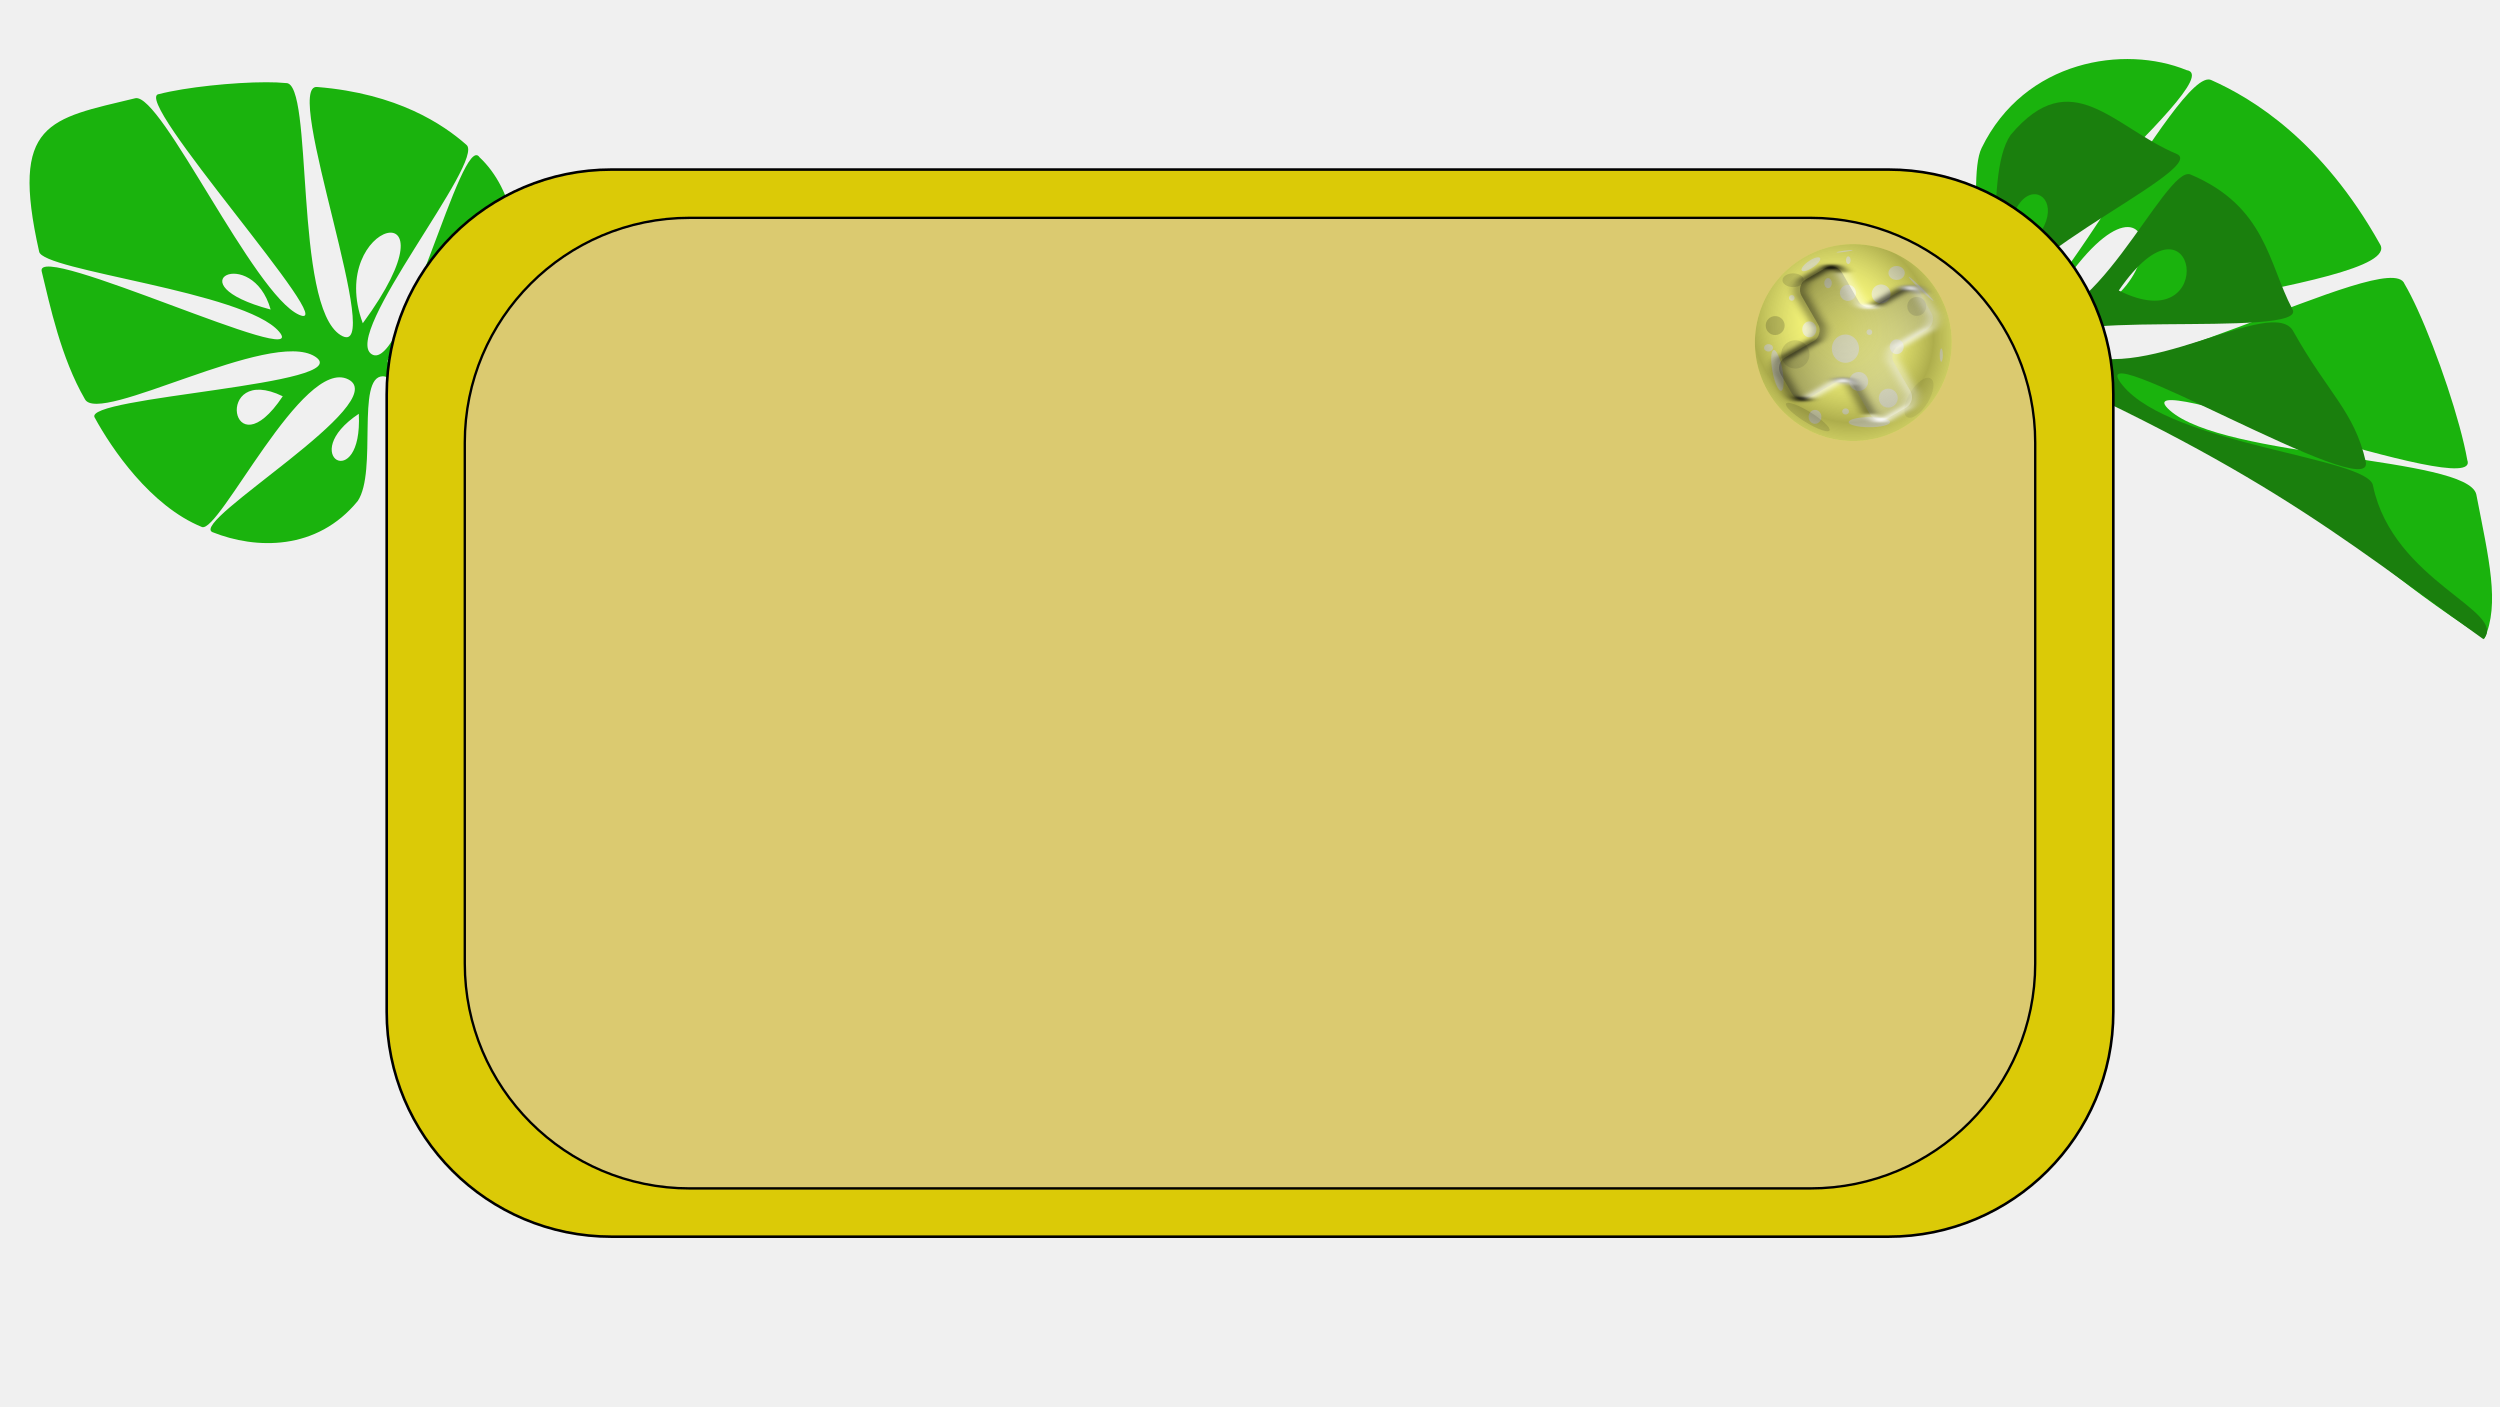
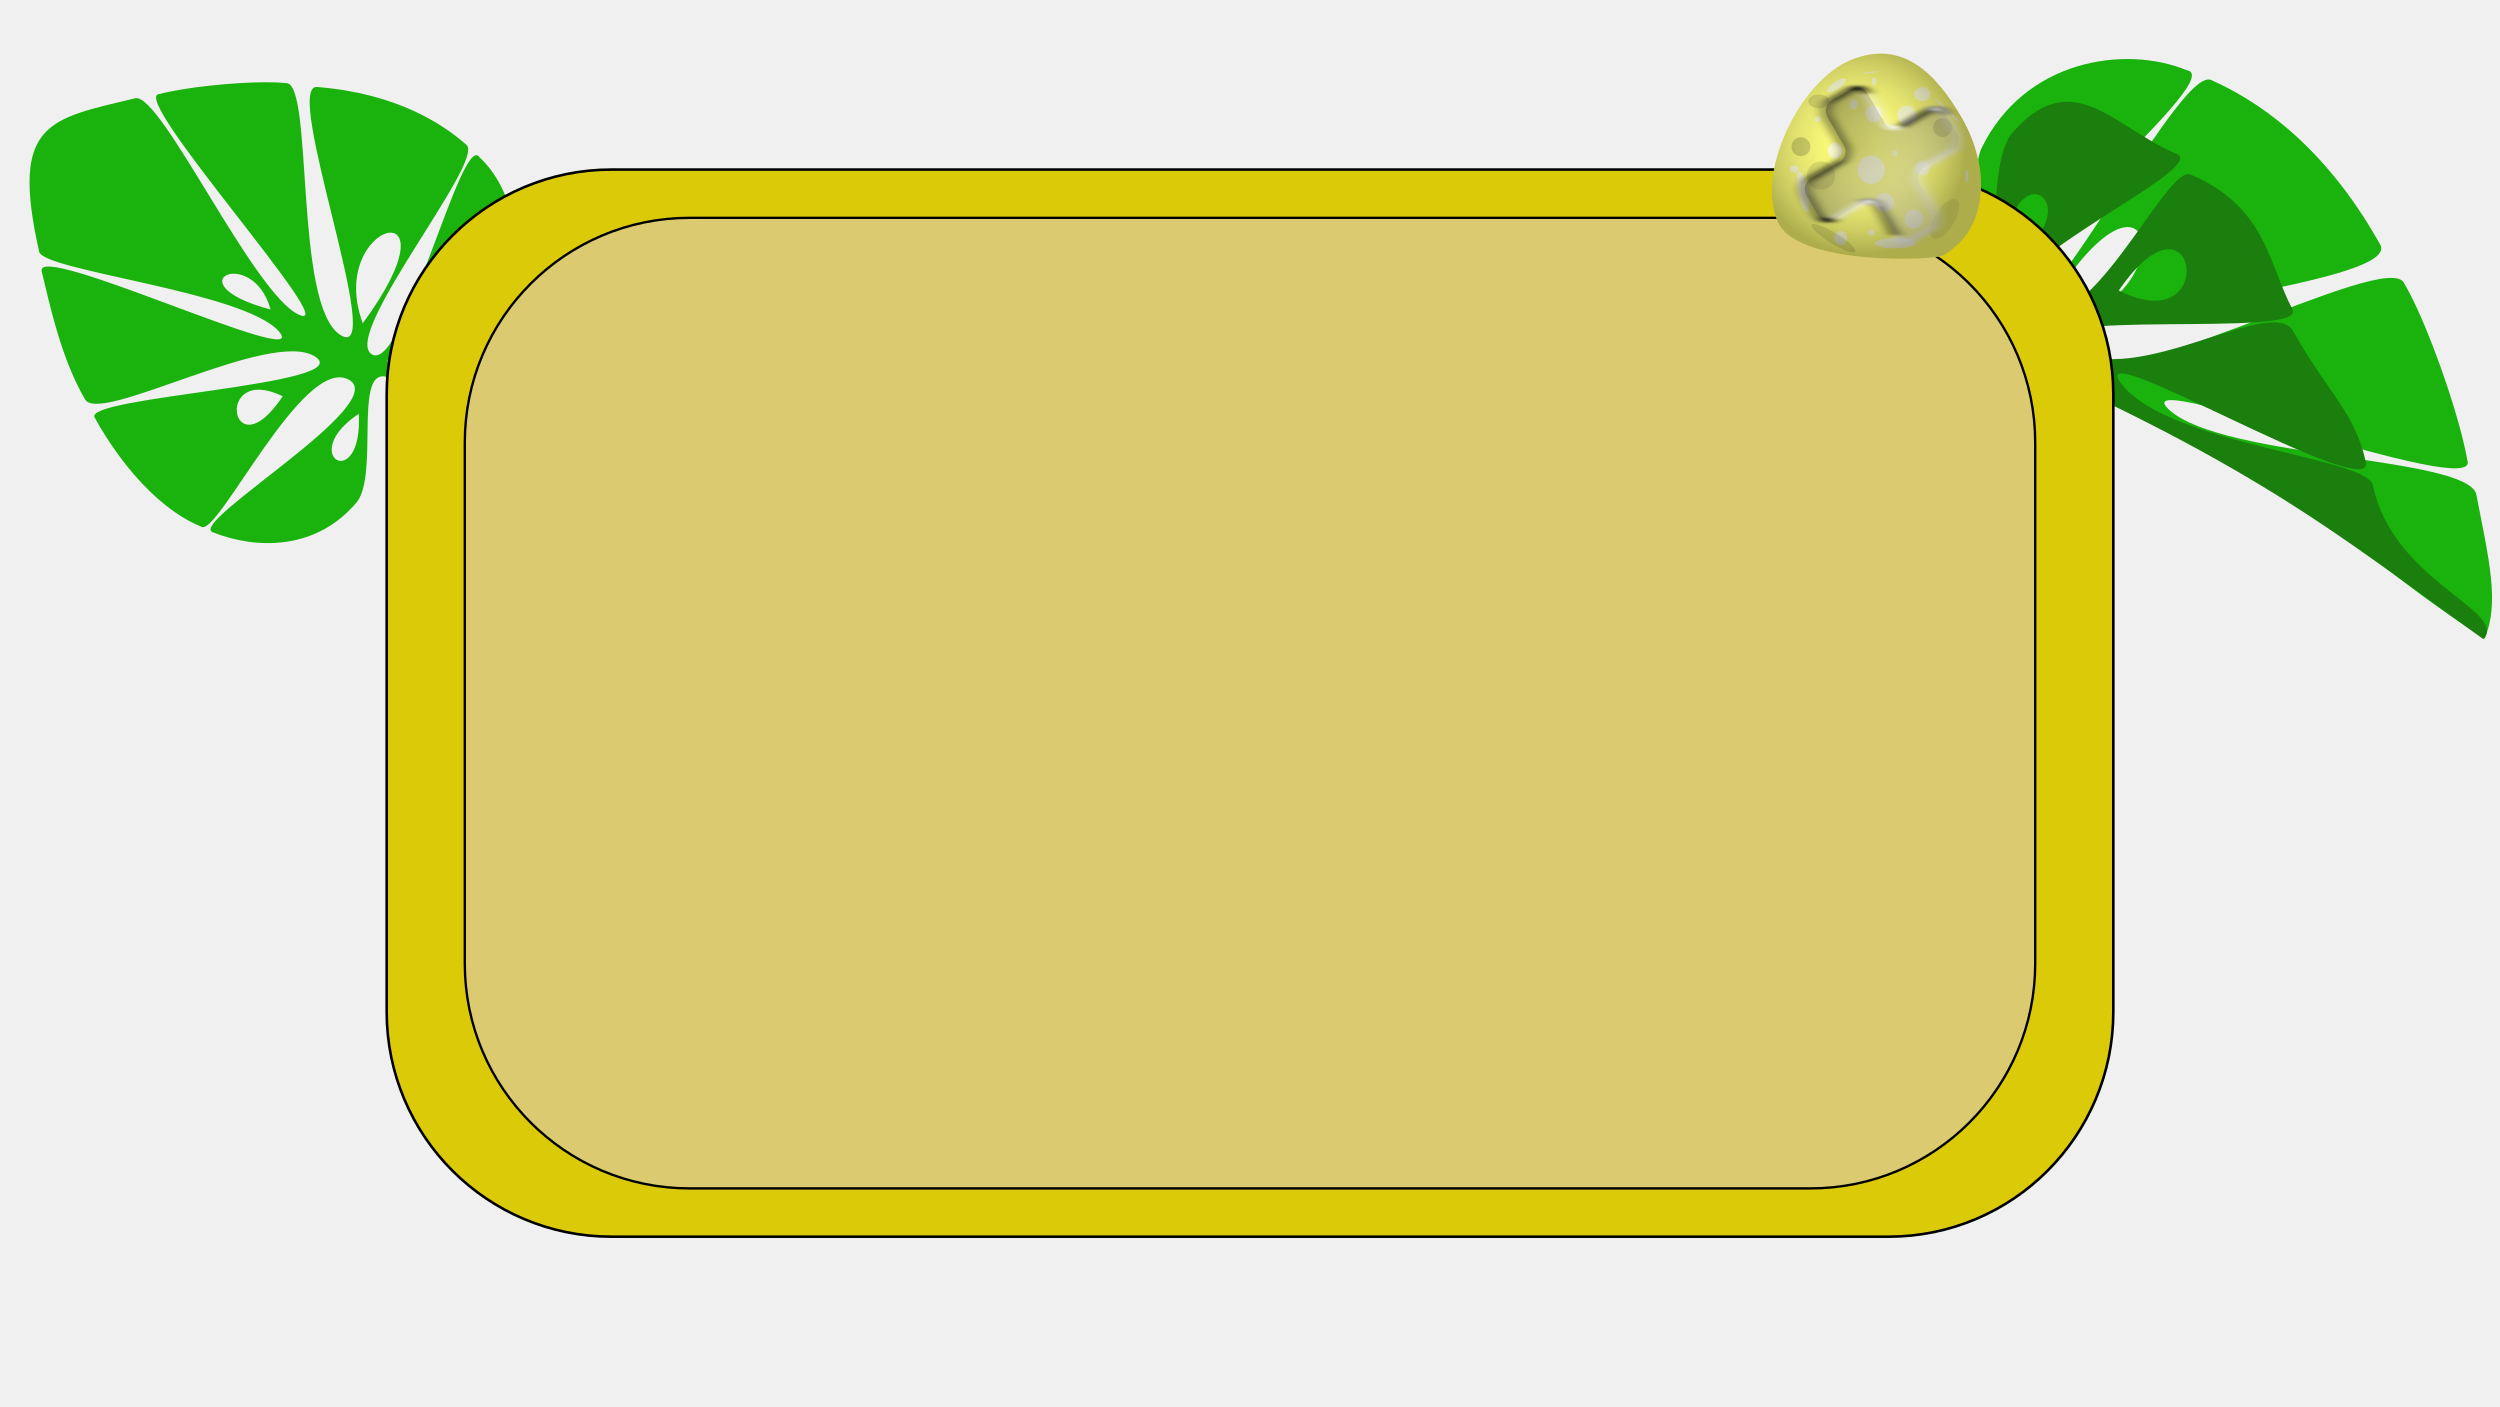
<svg xmlns="http://www.w3.org/2000/svg" xmlns:ns1="http://www.openswatchbook.org/uri/2009/osb" xmlns:xlink="http://www.w3.org/1999/xlink" width="1920" height="1080" viewBox="0 0 508 285.75" version="1.1" id="svg8">
  <defs id="defs2">
    <linearGradient id="linearGradient1337">
      <stop style="stop-color:#ffffff;stop-opacity:0" offset="0" id="stop1358" />
      <stop style="stop-color:#000000;stop-opacity:0.32" offset="1" id="stop1360" />
    </linearGradient>
    <linearGradient id="linearGradient1289">
      <stop id="stop1285" offset="0" style="stop-color:#000000;stop-opacity:0.32" />
      <stop id="stop1287" offset="1" style="stop-color:#ffffff;stop-opacity:0.32" />
    </linearGradient>
    <linearGradient ns1:paint="solid" id="linearGradient987">
      <stop id="stop985" offset="0" style="stop-color:#84b30d;stop-opacity:1;" />
    </linearGradient>
    <linearGradient ns1:paint="solid" id="linearGradient981">
      <stop id="stop979" offset="0" style="stop-color:#000000;stop-opacity:1;" />
    </linearGradient>
    <linearGradient gradientUnits="userSpaceOnUse" y2="273.821" x2="-44.97" y1="273.821" x1="-276.357" id="linearGradient983" xlink:href="#linearGradient981" />
    <filter height="1.027" y="-0.014" width="1.028" x="-0.014" id="filter1033" style="color-interpolation-filters:sRGB">
      <feGaussianBlur id="feGaussianBlur1035" stdDeviation="1.1" />
    </filter>
    <linearGradient gradientUnits="userSpaceOnUse" y2="320.495" x2="1453.237" y1="207.2" x1="1408.496" id="linearGradient1291" xlink:href="#linearGradient1289" />
-     <radialGradient spreadMethod="reflect" gradientUnits="userSpaceOnUse" gradientTransform="matrix(0.8973364,-0.02341021,0.02608004,0.9996737,139.6885,33.40219)" r="75.59" fy="246.992" fx="1423.388" cy="246.992" cx="1423.388" id="radialGradient1341" xlink:href="#linearGradient1337" />
+     <radialGradient spreadMethod="reflect" gradientUnits="userSpaceOnUse" gradientTransform="matrix(0.2374203,-0.00619395,0.00690034,0.264497,55.70269,18.33047)" r="75.59" fy="246.992" fx="1423.388" cy="246.992" cx="1423.388" id="radialGradient1341" xlink:href="#linearGradient1337" />
    <filter height="1.127" y="-0.064" width="1.151" x="-0.076" id="filter1547" style="color-interpolation-filters:sRGB">
      <feGaussianBlur id="feGaussianBlur1549" stdDeviation="0.797" />
    </filter>
    <filter height="1.135" y="-0.068" width="1.141" x="-0.071" id="filter1551" style="color-interpolation-filters:sRGB">
      <feGaussianBlur id="feGaussianBlur1553" stdDeviation="3.197" />
    </filter>
+     <radialGradient gradientUnits="userSpaceOnUse" gradientTransform="matrix(1,0,0,1.021319,0,-1.491219)" r="21.499" fy="64.36" fx="375.179" cy="64.36" cx="375.179" id="radialGradient1691" xlink:href="#linearGradient1337" />
  </defs>
  <g id="layer8" />
  <g id="layer7">
    <path id="path4662" style="fill-opacity:1;stroke:none;stroke-width:2;stroke-opacity:1" d="m -1126.018,-41.947 c -11.524,-0.004 -21.775,0.401 -30.043,1.271 -43.029,-3.096 -11.382,340.813 -83.783,385.68 -72.4,44.867 91.38,-387.753 35.379,-379.639 -122.68,9.983 -192.642,57.362 -227.77,88.324 -30.697,23.328 192.889,291.983 144.461,320.783 -48.428,28.801 -137.609,-343.36 -164.729,-301.561 -50.93,47.618 -79.933,148.94 -15.123,227.627 24.718,30.589 179.844,67.831 152.617,89.932 -27.974,22.848 -153.785,87.808 -222.215,130.986 -10.859,6.852 -0.955,25.835 9.725,19.791 71.365,-40.385 205.897,-135.457 223.301,-133.215 40.786,0.908 7.888,145.522 38.051,190.791 62.354,76.328 155.786,74.44 222.457,47.682 35.875,-16.175 -277.446,-198.695 -207.879,-233.764 69.567,-35.069 197.687,236.893 224.006,225.896 78.904,-32.137 138.347,-120.42 163.865,-167.184 21.781,-32.35 -404.854,-50.196 -337.066,-93.611 67.787,-43.415 331.365,106.096 352.238,65.098 36.622,-63.206 53.448,-143.475 66.047,-195.363 11.958,-48.098 -415.676,153.659 -363.219,92.111 52.457,-61.548 363.172,-93.023 367.176,-122.598 C -733.78,18.23 -793.881,14.456 -925.814,-17.5 c -39.772,-8.168 -181.138,300.789 -250.586,331.432 -69.448,30.643 262.32,-334.904 214.113,-337.787 -39.949,-10.41 -113.792,-18.074 -163.73,-18.092 z m -67.818,331.83 c 103.311,-66.264 9.337,-189.033 0,0 z m -79.971,36.996 c -155.775,-212.11 57.736,-155.499 0,0 z m 140.99,-20.98 c 28.018,-99.903 151.635,-40.514 0,0 z m -260.13,14.414 c 2.281,-224.814 -117.038,-22.888 0,0 z m 297.501,37.358 c 109.807,67.585 125.892,-55.136 0,0 z m -55.896,80.93 c 106.686,-51.919 80.023,120.12 0,0 z m -116.379,26.797 c 96.382,64.182 -6.192,123.595 0,0 z" transform="scale(0.2645833)" />
    <path style="fill:none;fill-opacity:1;stroke:#7e8078;stroke-width:0.529;stroke-opacity:1" d="M -344.502,104.471 C -453.367,75.703 -391.444,-59.481 -200.873,7.792 -207.912,216.948 -363.583,207.096 -344.502,104.471 Z" id="path4654" />
    <use x="0" y="0" xlink:href="#path4662" id="use4683" transform="matrix(-0.5018708,0,0,0.5018708,-95.42767,22.28065)" width="100%" height="100%" style="fill:#1ab30d;fill-opacity:1" />
    <use x="0" y="0" xlink:href="#path4662" id="use4685" transform="matrix(0.06820974,0.5699848,-0.5699848,0.06820974,490.8666,305.6868)" width="100%" height="100%" style="fill:#1a6b0d;fill-opacity:1;filter:url(#filter1033)" />
    <g transform="translate(-46.94208,39.78213)" id="g997">
      <path d="m -109.842,232.51 c -2.577,-1.63 -4.926,-2.989 -6.899,-3.963 -9.185,-6.776 -50.728,74.612 -73.264,74.41 -22.535,-0.201 75.256,-73.8 61.584,-79.902 -28.848,-15.111 -51.193,-14.406 -63.427,-12.448 -10.163,0.878 1.859,92.57 -13.043,92.165 -14.902,-0.405 17.767,-96.245 5.793,-90.731 -18.122,3.449 -38.933,22.009 -35.563,48.77 1.203,10.335 30.632,40.596 21.418,41.689 -9.486,1.155 -39.801,30.213 -61.21,30.195 -3.397,-0.003 -1.832,5.191 1.411,5.349 21.67,1.057 56.158,-33.05 59.734,-30.088 112.609,-23.915 105.422,-9.587 168.338,-9.661 -1.585,-10.329 -11.06,-19.114 -23.554,-32.013 -7.74,-7.449 -63.43,29.684 -83.294,26.719 -19.864,-2.965 86.409,-25.836 76.035,-33.296 -7.463,-7.976 -22.894,-20.13 -34.06,-27.194 z m -62.08,64.624 c 32.473,-0.214 28.813,-40.956 0,0 z m -23.115,-3.032 c -4.851,-69.46 34.896,-26.614 0,0 z m -25.717,-18.312 c 32.293,-49.956 -22.939,-21.665 0,0 z" style="fill:url(#linearGradient983);fill-opacity:1;stroke:none;stroke-width:0.529;stroke-opacity:1" id="path977" />
      <path id="path975" style="opacity:1;fill-opacity:1;stroke:none;stroke-width:0.529;stroke-opacity:1" d="m -212.409,307.618 c -9.312,1.363 -39.595,31.092 -61.004,31.109 -3.397,0.003 -3.866,-5.643 -0.623,-5.801 21.67,-1.057 58.983,-28.476 62.559,-31.438 8.993,-5.969 -18.809,-33.66 -18.463,-48.049 3.154,-25.886 22.547,-17.16 41.24,-20.602 10.31,-1.454 -32.189,62.149 -11.673,60.157 20.516,-1.992 10.446,-56.226 17.887,-57.487 22.19,-3.968 31.288,8.818 43.607,15.669 9.445,4.156 -66.496,42.314 -45.198,42.44 21.298,0.126 38.568,-43.529 49.032,-37.311 17.126,8.958 25.93,9.201 36.084,19.024 9.474,9.066 -87.84,12.686 -67.407,19.035 20.433,6.349 67.675,-20.569 72.751,-14.521 19.06,19.075 50.102,8.421 48.517,18.749 -50.425,-2.139 -79.689,-6.525 -167.31,9.024 z m 54.738,-24.378 c 15.003,-30.639 35.95,-5.467 0,0 z M -181.613,273.043 c 31.2,-3.471 0.915,-38.178 0,0 z m -29.816,10.46 c 12.482,-27.98 -18.858,-26.766 0,0 z" />
    </g>
    <g id="g1005" transform="matrix(0.6182985,0.4033479,-0.4033479,0.6182985,652.9579,-36.54119)">
      <path id="path1001" style="fill:#1ab30d;fill-opacity:1;stroke:none;stroke-width:0.529;stroke-opacity:1" d="m -109.842,232.51 c -2.577,-1.63 -4.926,-2.989 -6.899,-3.963 -9.185,-6.776 -50.728,74.612 -73.264,74.41 -22.535,-0.201 75.256,-73.8 61.584,-79.902 -28.848,-15.111 -51.193,-14.406 -63.427,-12.448 -10.163,0.878 1.859,92.57 -13.043,92.165 -14.902,-0.405 17.767,-96.245 5.793,-90.731 -18.122,3.449 -38.933,22.009 -35.563,48.77 1.203,10.335 30.632,40.596 21.418,41.689 -9.486,1.155 -39.801,30.213 -61.21,30.195 -3.397,-0.003 -1.832,5.191 1.411,5.349 21.67,1.057 56.158,-33.05 59.734,-30.088 112.609,-23.915 105.422,-9.587 168.338,-9.661 -1.585,-10.329 -11.06,-19.114 -23.554,-32.013 -7.74,-7.449 -63.43,29.684 -83.294,26.719 -19.864,-2.965 86.409,-25.836 76.035,-33.296 -7.463,-7.976 -22.894,-20.13 -34.06,-27.194 z m -62.08,64.624 c 32.473,-0.214 28.813,-40.956 0,0 z m -23.115,-3.032 c -4.851,-69.46 34.896,-26.614 0,0 z m -25.717,-18.312 c 32.293,-49.956 -22.939,-21.665 0,0 z" />
      <path d="m -212.409,307.618 c -9.312,1.363 -39.595,31.092 -61.004,31.109 -3.397,0.003 -3.866,-5.643 -0.623,-5.801 21.67,-1.057 58.983,-28.476 62.559,-31.438 8.993,-5.969 -18.809,-33.66 -18.463,-48.049 3.154,-25.886 22.547,-17.16 41.24,-20.602 10.31,-1.454 -32.189,62.149 -11.673,60.157 20.516,-1.992 10.446,-56.226 17.887,-57.487 22.19,-3.968 31.288,8.818 43.607,15.669 9.445,4.156 -66.496,42.314 -45.198,42.44 21.298,0.126 38.568,-43.529 49.032,-37.311 17.126,8.958 25.93,9.201 36.084,19.024 9.474,9.066 -87.84,12.686 -67.407,19.035 20.433,6.349 67.675,-20.569 72.751,-14.521 19.06,19.075 50.102,8.421 48.517,18.749 -50.425,-2.139 -79.689,-6.525 -167.31,9.024 z m 54.738,-24.378 c 15.003,-30.639 35.95,-5.467 0,0 z M -181.613,273.043 c 31.2,-3.471 0.915,-38.178 0,0 z m -29.816,10.46 c 12.482,-27.98 -18.858,-26.766 0,0 z" style="opacity:1;fill:#1a7f0d;fill-opacity:1;stroke:none;stroke-width:0.529;stroke-opacity:1" id="path1003" />
    </g>
  </g>
  <g id="layer1" style="display:inline">
    <rect style="fill:#dbca07;fill-opacity:1;stroke:#000000;stroke-width:0.529;stroke-opacity:1" id="rect39" width="350.852" height="216.839" x="78.574" y="34.456" ry="45.688" rx="45.688" />
  </g>
  <g id="layer2" style="display:inline">
    <rect rx="45.688" ry="45.688" y="44.264" x="94.444" height="197.221" width="319.111" id="rect39-3" style="display:inline;fill:#dbca70;fill-opacity:1;stroke:#000000;stroke-width:0.481;stroke-opacity:1" />
  </g>
  <g id="layer6" />
  <g id="layer3" />
  <g id="layer4">
-     <g transform="rotate(-30,377.4529,70.03515)" id="g1047">
+     <g transform="rotate(-30,312.2533,42.10102)" id="g1047">
      <g id="g1487">
-         <path d="m 1424.295,186.109 a 75.591,75.591 0 0 0 -75.291,75.59 75.591,75.591 0 0 0 75.59,75.592 75.591,75.591 0 0 0 75.59,-75.592 75.591,75.591 0 0 0 -75.59,-75.59 75.591,75.591 0 0 0 -0.299,0 z" style="opacity:1;fill:#ffff70;fill-opacity:1;stroke:none;stroke-width:2.056" id="path1377" transform="scale(0.2645833)" />
+         <path transform="scale(0.2645833)" d="m 1334.733,264.098 c 0.185,36.166 89.439,83.27 97.564,83.257 41.748,-0.07 64.945,-42.303 64.944,-84.051 -4e-4,-41.747 -10.424,-76.03 -51.816,-81.457 -42.521,-5.574 -109.093,39.902 -110.692,82.251 z" style="opacity:1;fill:#ffff70;fill-opacity:1;stroke:none;stroke-width:2.056" id="path1377" />
        <circle style="opacity:1;fill:#000005;fill-opacity:0.191;stroke:none;stroke-width:0.9;stroke-miterlimit:4;stroke-dasharray:none;stroke-opacity:1" id="path1413" cx="345.163" cy="-131.953" r="1.925" transform="rotate(30)" />
        <circle transform="rotate(30)" r="1.925" cy="-120.598" cx="362.136" id="circle1419" style="opacity:1;fill:#ffffff;fill-opacity:0.662;stroke:none;stroke-width:0.9;stroke-miterlimit:4;stroke-dasharray:none;stroke-opacity:1" />
        <circle style="opacity:1;fill:#ffffff;fill-opacity:0.662;stroke:none;stroke-width:0.9;stroke-miterlimit:4;stroke-dasharray:none;stroke-opacity:1" id="circle1421" cx="368.147" cy="-117.212" r="1.925" transform="rotate(30)" />
        <circle transform="rotate(30)" r="1.925" cy="-135.847" cx="373.93" id="circle1423" style="opacity:1;fill:#000502;fill-opacity:0.166;stroke:none;stroke-width:0.9;stroke-miterlimit:4;stroke-dasharray:none;stroke-opacity:1" />
        <circle style="opacity:1;fill:#ffffff;fill-opacity:0.662;stroke:none;stroke-width:0.9;stroke-miterlimit:4;stroke-dasharray:none;stroke-opacity:1" id="circle1425" cx="366.694" cy="-138.384" r="1.925" transform="rotate(30)" />
        <circle transform="rotate(30)" r="0.577" cy="-137.579" cx="348.54" id="circle1427" style="opacity:1;fill:#ffffff;fill-opacity:0.662;stroke:none;stroke-width:0.27;stroke-miterlimit:4;stroke-dasharray:none;stroke-opacity:1" />
        <circle style="opacity:1;fill:#ffffff;fill-opacity:0.662;stroke:none;stroke-width:0.27;stroke-miterlimit:4;stroke-dasharray:none;stroke-opacity:1" id="circle1429" cx="364.306" cy="-130.615" r="0.577" transform="rotate(30)" />
        <ellipse style="opacity:1;fill:#ffffff;fill-opacity:0.662;stroke:none;stroke-width:0.9;stroke-miterlimit:4;stroke-dasharray:none;stroke-opacity:1" id="path1431" cx="355.907" cy="-140.58" transform="rotate(30)" rx="0.761" ry="1.024" />
        <ellipse style="opacity:1;fill:#ffffff;fill-opacity:0.662;stroke:none;stroke-width:0.9;stroke-miterlimit:4;stroke-dasharray:none;stroke-opacity:1" id="path1433" cx="372.427" cy="79.704" transform="rotate(-4.362102)" rx="2.253" ry="0.761" />
        <ellipse style="opacity:1;fill:#ffffff;fill-opacity:0.662;stroke:none;stroke-width:0.9;stroke-miterlimit:4;stroke-dasharray:none;stroke-opacity:1" id="path1435" cx="369.861" cy="-127.654" transform="rotate(30)" rx="1.417" ry="1.5" />
        <ellipse style="opacity:1;fill:#ffffff;fill-opacity:0.662;stroke:none;stroke-width:0.9;stroke-miterlimit:4;stroke-dasharray:none;stroke-opacity:1" id="path1437" cx="378.917" cy="-125.952" transform="rotate(30)" rx="0.315" ry="1.347" />
        <ellipse style="opacity:1;fill:#ffffff;fill-opacity:0.662;stroke:none;stroke-width:0.9;stroke-miterlimit:4;stroke-dasharray:none;stroke-opacity:1" id="path1439" cx="359.476" cy="-114.504" transform="rotate(30)" rx="0.691" ry="0.626" />
        <ellipse style="opacity:1;fill:#ffffff;fill-opacity:0.662;stroke:none;stroke-width:0.9;stroke-miterlimit:4;stroke-dasharray:none;stroke-opacity:1" id="path1441" cx="353.26" cy="-113.406" transform="rotate(30)" rx="1.299" ry="1.417" />
        <ellipse style="opacity:1;fill:#ffffff;fill-opacity:0.662;stroke:none;stroke-width:0.9;stroke-miterlimit:4;stroke-dasharray:none;stroke-opacity:1" id="path1443" cx="343.811" cy="-127.431" transform="rotate(30)" rx="0.906" ry="0.752" />
        <ellipse style="opacity:1;fill:#ffffff;fill-opacity:0.662;stroke:none;stroke-width:0.9;stroke-miterlimit:4;stroke-dasharray:none;stroke-opacity:1" id="path1445" cx="360.023" cy="-145.243" transform="rotate(30)" rx="0.468" ry="0.779" />
        <ellipse style="opacity:1;fill:#ffffff;fill-opacity:0.662;stroke:none;stroke-width:0.9;stroke-miterlimit:4;stroke-dasharray:none;stroke-opacity:1" id="path1447" cx="369.84" cy="-142.644" transform="rotate(30)" rx="1.658" ry="1.417" />
        <ellipse style="opacity:1;fill:#ffffff;fill-opacity:0.662;stroke:none;stroke-width:0.9;stroke-miterlimit:4;stroke-dasharray:none;stroke-opacity:1" id="path1449" cx="361.78" cy="170.4" transform="rotate(-15.62331)" rx="0.21" ry="3.513" />
        <ellipse style="opacity:1;fill:#000405;fill-opacity:0.074;stroke:none;stroke-width:1.212;stroke-miterlimit:4;stroke-dasharray:none;stroke-opacity:1" id="path1451" cx="258.075" cy="-295.475" transform="rotate(61.46923)" rx="2.039" ry="4.602" />
        <ellipse style="opacity:1;fill:#000000;fill-opacity:0.12;stroke:none;stroke-width:0.9;stroke-miterlimit:4;stroke-dasharray:none;stroke-opacity:1" id="path1453" cx="281.77" cy="239.183" transform="rotate(-28.1889)" rx="1.098" ry="5.192" />
        <ellipse style="opacity:1;fill:#ffffff;fill-opacity:0.662;stroke:none;stroke-width:0.9;stroke-miterlimit:4;stroke-dasharray:none;stroke-opacity:1" id="path1455" cx="364.301" cy="-112.326" transform="rotate(30)" rx="4.204" ry="1.028" />
        <ellipse style="opacity:1;fill:#ffffff;fill-opacity:0.662;stroke:none;stroke-width:0.9;stroke-miterlimit:4;stroke-dasharray:none;stroke-opacity:1" id="path1457" cx="362.202" cy="-57.901" transform="rotate(19.5152)" rx="1.024" ry="4.217" />
        <ellipse style="opacity:1;fill:#000000;fill-opacity:0.14;stroke:none;stroke-width:0.9;stroke-miterlimit:4;stroke-dasharray:none;stroke-opacity:1" id="path1459" cx="348.816" cy="-141.17" transform="rotate(30)" rx="2.165" ry="1.395" />
        <ellipse style="opacity:1;fill:#ffffff;fill-opacity:0.662;stroke:none;stroke-width:0.9;stroke-miterlimit:4;stroke-dasharray:none;stroke-opacity:1" id="path1461" cx="375.639" cy="-97.937" transform="rotate(22.35335)" rx="1.662" ry="0.136" />
        <ellipse ry="2.879" rx="2.767" transform="rotate(30)" cy="-127.264" cx="359.44" id="path1563" style="opacity:1;fill:#ffffcf;fill-opacity:1;stroke:none;stroke-width:0.9;stroke-miterlimit:4;stroke-dasharray:none;stroke-opacity:1" />
        <circle transform="rotate(30)" r="1.635" cy="-138.598" cx="359.946" id="path1565" style="opacity:1;fill:#ffffcf;fill-opacity:1;stroke:none;stroke-width:0.9;stroke-miterlimit:4;stroke-dasharray:none;stroke-opacity:1" />
        <ellipse ry="1.617" rx="1.438" transform="rotate(30)" cy="-131.183" cx="352.106" id="path1567" style="opacity:1;fill:#ffffcf;fill-opacity:1;stroke:none;stroke-width:0.9;stroke-miterlimit:4;stroke-dasharray:none;stroke-opacity:1" />
        <circle transform="rotate(30)" r="2.883" cy="-126.093" cx="349.262" id="path1569" style="opacity:1;fill:#e1e163;fill-opacity:1;stroke:none;stroke-width:0.9;stroke-miterlimit:4;stroke-dasharray:none;stroke-opacity:1" />
      </g>
-       <path transform="scale(0.2645833)" d="m 1424.295,186.109 a 75.591,75.591 0 0 0 -75.291,75.59 75.591,75.591 0 0 0 75.59,75.592 75.591,75.591 0 0 0 75.59,-75.592 75.591,75.591 0 0 0 -75.59,-75.59 75.591,75.591 0 0 0 -0.299,0 z" style="opacity:1;fill:url(#radialGradient1341);fill-opacity:1;stroke-width:2.056;stroke:none" id="path1037" />
      <path transform="scale(0.2645833)" d="m 1417.508,201.422 c -5.208,0 -9.4,4.192 -9.4,9.4 v 25.929 c 0,4.074 -4.569,8.643 -8.643,8.643 h -25.929 c -5.208,0 -9.4,4.192 -9.4,9.4 v 17.045 c 0,5.208 4.192,9.402 9.4,9.402 h 25.929 c 4.074,0 8.643,4.569 8.643,8.643 v 25.929 c 0,5.208 4.192,9.4 9.4,9.4 h 17.045 c 5.208,0 9.402,-4.192 9.402,-9.4 v -25.929 c 0,-4.074 4.568,-8.643 8.643,-8.643 h 25.928 c 5.208,0 9.402,-4.194 9.402,-9.402 v -17.045 c 0,-5.208 -4.194,-9.4 -9.402,-9.4 h -25.928 c -4.074,0 -8.643,-4.569 -8.643,-8.643 v -25.929 c 0,-5.208 -4.194,-9.4 -9.402,-9.4 z" style="opacity:1;fill:url(#linearGradient1291);fill-opacity:1;stroke:none;stroke-width:3.402;stroke-miterlimit:4;stroke-dasharray:none;stroke-opacity:1" id="rect1146" />
-       <path id="path1511" style="opacity:1;fill:none;fill-opacity:1;stroke:#000000;stroke-width:3.402;stroke-miterlimit:4;stroke-dasharray:none;stroke-opacity:1;filter:url(#filter1551)" d="m 1443.955,210.822 c 0,-5.208 -4.194,-9.4 -9.402,-9.4 l -17.045,0 c -5.208,0 -9.4,4.192 -9.4,9.4 v 25.929 c 0,4.074 -4.569,8.643 -8.643,8.643 h -25.929 c -5.208,0 -9.4,4.192 -9.4,9.4 v 17.045 c 0,5.208 4.192,9.402 9.4,9.402 m 25.929,0 c 4.074,0 8.643,4.569 8.643,8.643 v 25.929 m 79.82,-61.02 c 0,-5.208 -4.194,-9.4 -9.402,-9.4 l -25.928,0" transform="scale(0.2645833)" />
+       <path id="path1511" style="opacity:1;fill:none;fill-opacity:1;stroke:#000000;stroke-width:3.402;stroke-miterlimit:4;stroke-dasharray:none;stroke-opacity:1;filter:url(#filter1551)" d="m 1443.955,210.822 c 0,-5.208 -4.194,-9.4 -9.402,-9.4 h -17.045 c -5.208,0 -9.4,4.192 -9.4,9.4 v 25.929 c 0,4.074 -4.569,8.643 -8.643,8.643 h -25.929 c -5.208,0 -9.4,4.192 -9.4,9.4 v 17.045 c 0,5.208 4.192,9.402 9.4,9.402 m 25.929,0 c 4.074,0 8.643,4.569 8.643,8.643 v 25.929 m 79.82,-61.02 c 0,-5.208 -4.194,-9.4 -9.402,-9.4 h -25.928" transform="scale(0.2645833)" />
      <path d="m 363.415,74.412 h 6.86 c 1.078,0 2.287,1.209 2.287,2.287 m 0,6.86 c 0,1.378 1.109,2.487 2.487,2.487 h 4.51 c 1.378,0 2.488,-1.109 2.488,-2.487 v -6.86 c 0,-1.078 1.209,-2.287 2.287,-2.287 h 6.86 c 1.378,0 2.488,-1.11 2.488,-2.488 v -4.51 c 0,-1.378 -1.11,-2.487 -2.488,-2.487 m -6.86,0 c -1.078,0 -2.287,-1.209 -2.287,-2.287 v -6.86" style="opacity:1;fill:none;fill-opacity:1;stroke:#ffffff;stroke-width:0.9;stroke-miterlimit:4;stroke-dasharray:none;stroke-opacity:1;filter:url(#filter1547)" id="path1521" />
+       <path id="path1377-2" style="opacity:1;fill:url(#radialGradient1691);fill-opacity:1;stroke:none;stroke-width:0.544" d="m 353.148,69.876 c 0.049,9.569 23.664,22.032 25.814,22.028 11.046,-0.019 17.183,-11.193 17.183,-22.238 -1.1e-4,-11.046 -2.758,-20.116 -13.71,-21.552 -11.25,-1.475 -28.864,10.557 -29.287,21.762 z" />
    </g>
  </g>
  <g id="layer5" />
  <g id="layer9" />
</svg>
